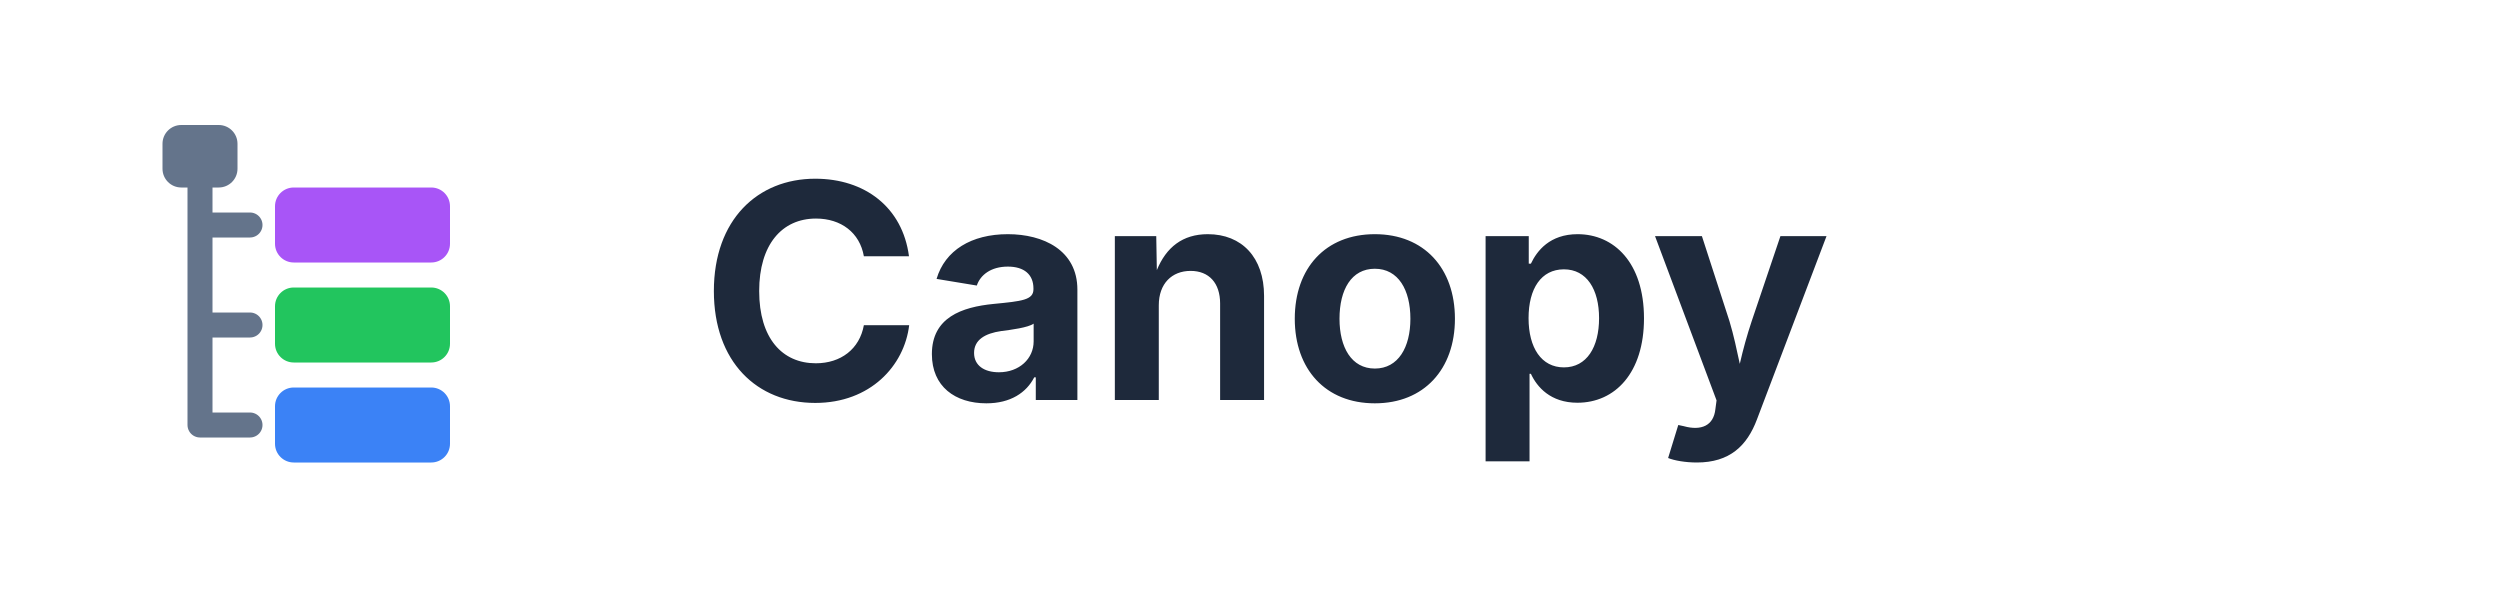
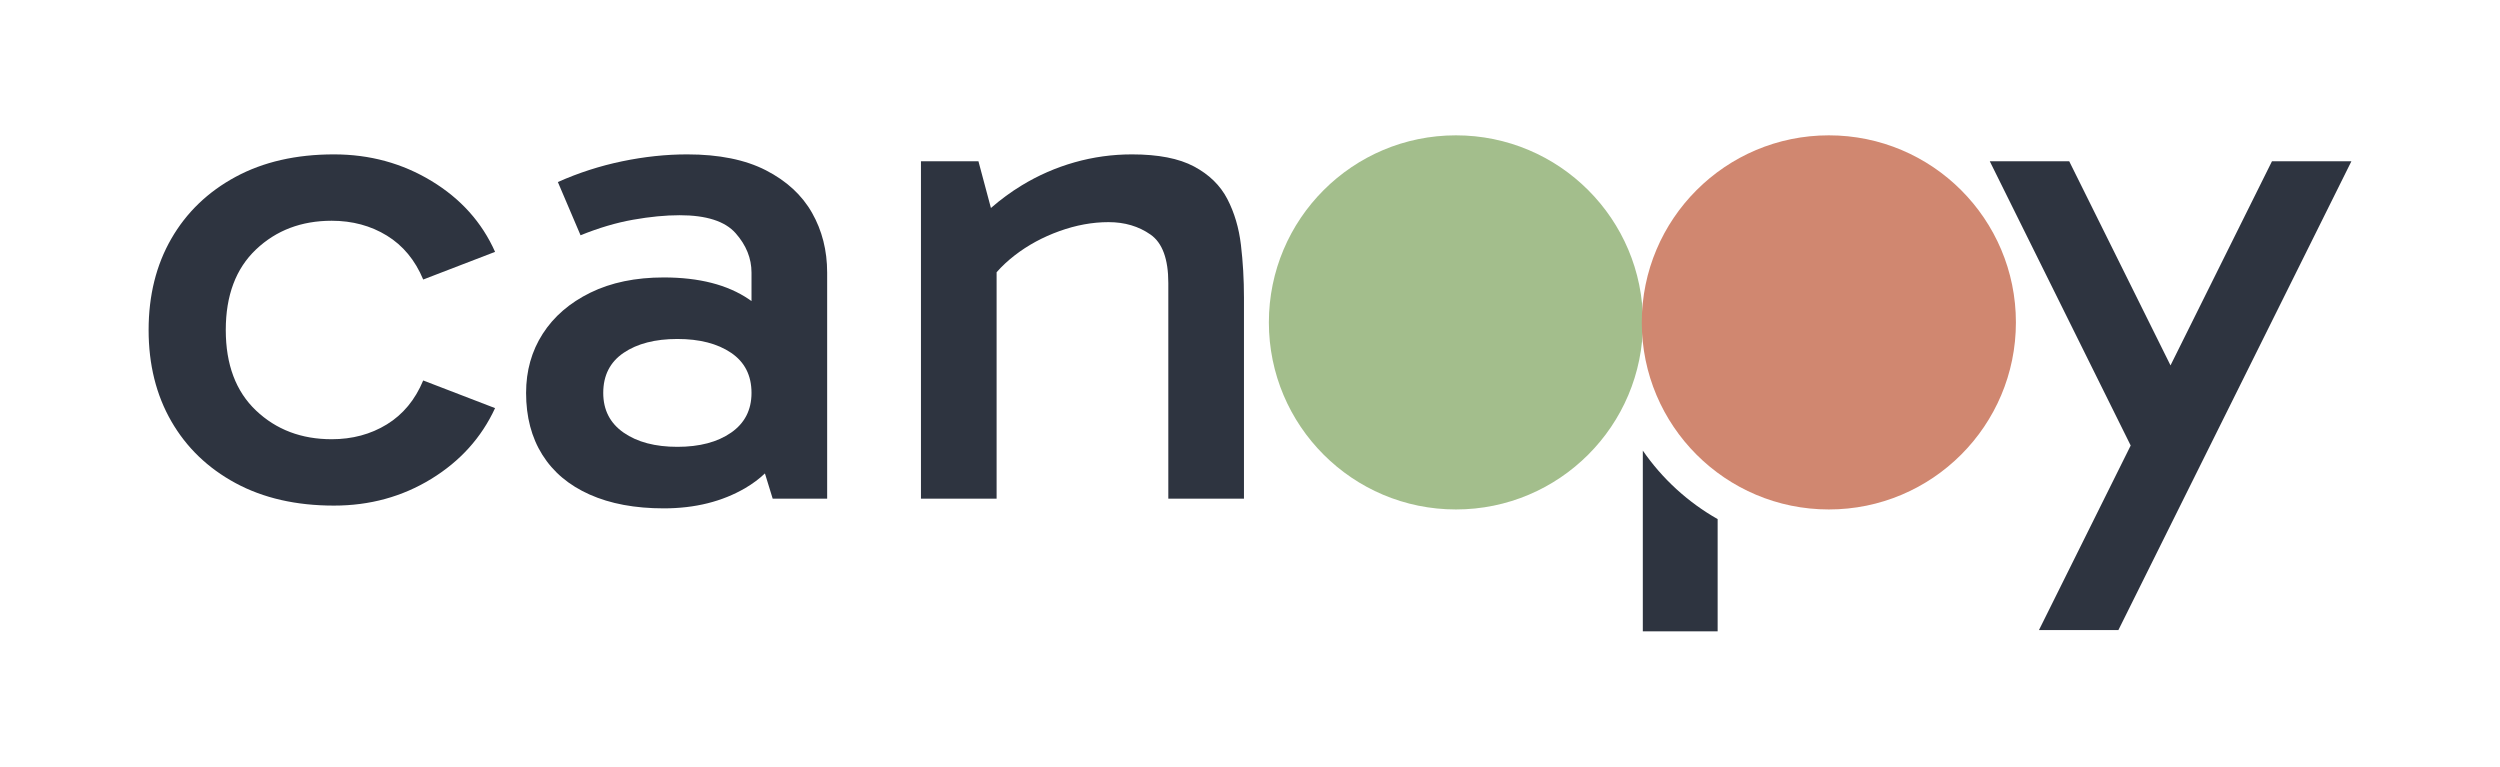
- <svg xmlns="http://www.w3.org/2000/svg" width="200" height="48" viewBox="0 0 200 48" fill="none">
-   <g transform="translate(8, 8)">
-     <path d="M8,7L8,26M8,10L12,10M8,18L12,18M8,26L12,26" style="fill:none;stroke:#64748b;stroke-width:2px;stroke-linecap:round;stroke-linejoin:round;" />
-     <g transform="matrix(0.5,0,0,0.833333,3,0.333333)">
-       <path d="M16,3.8L16,6.2C16,7.193 14.656,8 13,8L7,8C5.344,8 4,7.193 4,6.2L4,3.8C4,2.807 5.344,2 7,2L13,2C14.656,2 16,2.807 16,3.8Z" style="fill:#64748b;" />
+ <svg xmlns="http://www.w3.org/2000/svg" width="100%" height="100%" viewBox="0 0 900 276" version="1.1" xml:space="preserve" style="fill-rule:evenodd;clip-rule:evenodd;stroke-linejoin:round;stroke-miterlimit:2;">
+   <g id="Board" transform="matrix(1,0,0,1,396,-395)">
+     <rect x="-396" y="395" width="900" height="276" style="fill:none;" />
+     <g transform="matrix(1,0,0,1,-512.64,-10.27856)">
+       <g transform="matrix(26.93673,0,0,17.93673,142.3823,230.0123)">
+         <path d="M22,20.19L22,22.442L21,22.442L21,18.815C21.259,19.379 21.602,19.851 22,20.19Z" style="fill:rgb(46,52,64);" />
+       </g>
+       <g transform="matrix(26.93673,0,0,26.93673,169.3823,23.01229)">
+         <circle cx="17.5" cy="18.5" r="2.5" style="fill:rgb(163,190,140);" />
+       </g>
+       <g transform="matrix(26.93673,0,0,26.93673,303.6311,23.01229)">
+         <circle cx="17.5" cy="18.5" r="2.5" style="fill:rgb(208,135,112);" />
+       </g>
+       <g transform="matrix(1.126239,0,0,1.02934,-30.57807,29.99105)">
+         <path d="M237.462,541.418C225.372,541.418 214.894,538.799 206.028,533.56C197.162,528.321 190.311,521.107 185.475,511.918C180.639,502.73 178.221,492.091 178.221,480.001C178.221,467.911 180.639,457.272 185.475,448.083C190.311,438.895 197.162,431.681 206.028,426.442C214.894,421.203 225.372,418.584 237.462,418.584C248.907,418.584 259.305,421.687 268.654,427.893C278.004,434.099 284.774,442.361 288.965,452.678L265.994,462.35C263.415,455.579 259.546,450.461 254.388,446.995C249.23,443.529 243.346,441.797 236.737,441.797C227.065,441.797 219.005,445.141 212.557,451.831C206.109,458.521 202.885,467.911 202.885,480.001C202.885,492.091 206.109,501.481 212.557,508.171C219.005,514.86 227.065,518.205 236.737,518.205C243.346,518.205 249.23,516.472 254.388,513.007C259.546,509.541 263.415,504.423 265.994,497.652L288.965,507.324C284.613,517.641 277.802,525.903 268.533,532.109C259.264,538.315 248.907,541.418 237.462,541.418Z" style="fill:rgb(46,52,64);" />
+       </g>
+       <g transform="matrix(1.126239,0,0,1.02934,-30.57807,29.99105)">
+         <path d="M375.225,530.167C373.365,532.089 371.291,533.784 369.001,535.252C361.586,540.007 352.881,542.385 342.887,542.385C333.698,542.385 325.8,540.773 319.19,537.549C312.581,534.325 307.544,529.691 304.078,523.646C300.612,517.601 298.879,510.387 298.879,502.005C298.879,494.267 300.652,487.376 304.199,481.331C307.745,475.286 312.823,470.49 319.432,466.944C326.041,463.397 333.86,461.624 342.887,461.624C354.171,461.624 363.238,464.163 370.089,469.241C370.375,469.453 370.657,469.668 370.935,469.886L370.935,459.932C370.935,454.934 369.243,450.34 365.858,446.149C362.473,441.958 356.508,439.862 347.965,439.862C343.451,439.862 338.494,440.386 333.094,441.434C327.694,442.482 322.092,444.295 316.289,446.874L309.035,428.256C315.644,425.032 322.495,422.614 329.588,421.002C336.681,419.39 343.612,418.584 350.383,418.584C360.538,418.584 368.92,420.438 375.53,424.145C382.139,427.853 387.055,432.81 390.279,439.016C393.503,445.222 395.115,452.194 395.115,459.932L395.115,539L377.706,539L375.225,530.167ZM347.239,520.865C354.332,520.865 360.055,519.213 364.407,515.908C368.759,512.604 370.935,507.969 370.935,502.005C370.935,495.879 368.759,491.204 364.407,487.98C360.055,484.756 354.332,483.144 347.239,483.144C340.146,483.144 334.424,484.756 330.071,487.98C325.719,491.204 323.543,495.879 323.543,502.005C323.543,507.969 325.719,512.604 330.071,515.908C334.424,519.213 340.146,520.865 347.239,520.865Z" style="fill:rgb(46,52,64);" />
+       </g>
+       <g transform="matrix(1.126239,0,0,1.02934,-30.57807,29.99105)">
+         <path d="M449.279,459.808L449.279,539L425.099,539L425.099,421.002L443.475,421.002L447.464,437.336C450.561,434.377 453.826,431.753 457.258,429.465C462.578,425.918 468.22,423.218 474.184,421.364C480.148,419.511 486.274,418.584 492.561,418.584C500.943,418.584 507.552,419.994 512.388,422.815C517.224,425.636 520.771,429.424 523.027,434.18C525.284,438.935 526.735,444.295 527.38,450.26C528.025,456.224 528.347,462.35 528.347,468.636L528.347,539L504.167,539L504.167,463.559C504.167,455.176 502.273,449.534 498.485,446.633C494.697,443.731 490.223,442.28 485.065,442.28C479.907,442.28 474.668,443.328 469.348,445.424C464.028,447.519 459.273,450.34 455.082,453.887C452.881,455.749 450.946,457.723 449.279,459.808Z" style="fill:rgb(46,52,64);" />
+       </g>
+       <g transform="matrix(1.126239,0,0,1.02934,637.4219,29.99105)">
+         <path d="M218.662,520.405L173.627,421.002L199.016,421.002L231.392,492.381L263.818,421.002L289.207,421.002L214.733,584.942L189.344,584.942L218.662,520.405Z" style="fill:rgb(46,52,64);" />
+       </g>
    </g>
-     <path d="M28,8.5L28,11.5C28,12.328 27.328,13 26.5,13L15.5,13C14.672,13 14,12.328 14,11.5L14,8.5C14,7.672 14.672,7 15.5,7L26.5,7C27.328,7 28,7.672 28,8.5Z" style="fill:#a855f7;" />
-     <path d="M28,16.5L28,19.5C28,20.328 27.328,21 26.5,21L15.5,21C14.672,21 14,20.328 14,19.5L14,16.5C14,15.672 14.672,15 15.5,15L26.5,15C27.328,15 28,15.672 28,16.5Z" style="fill:#22c55e;" />
-     <path d="M28,24.5L28,27.5C28,28.328 27.328,29 26.5,29L15.5,29C14.672,29 14,28.328 14,27.5L14,24.5C14,23.672 14.672,23 15.5,23L26.5,23C27.328,23 28,23.672 28,24.5Z" style="fill:#3b82f6;" />
  </g>
-   <text x="56" y="32" font-family="system-ui, -apple-system, sans-serif" font-size="24" font-weight="700" fill="#1e293b">Canopy</text>
</svg>
